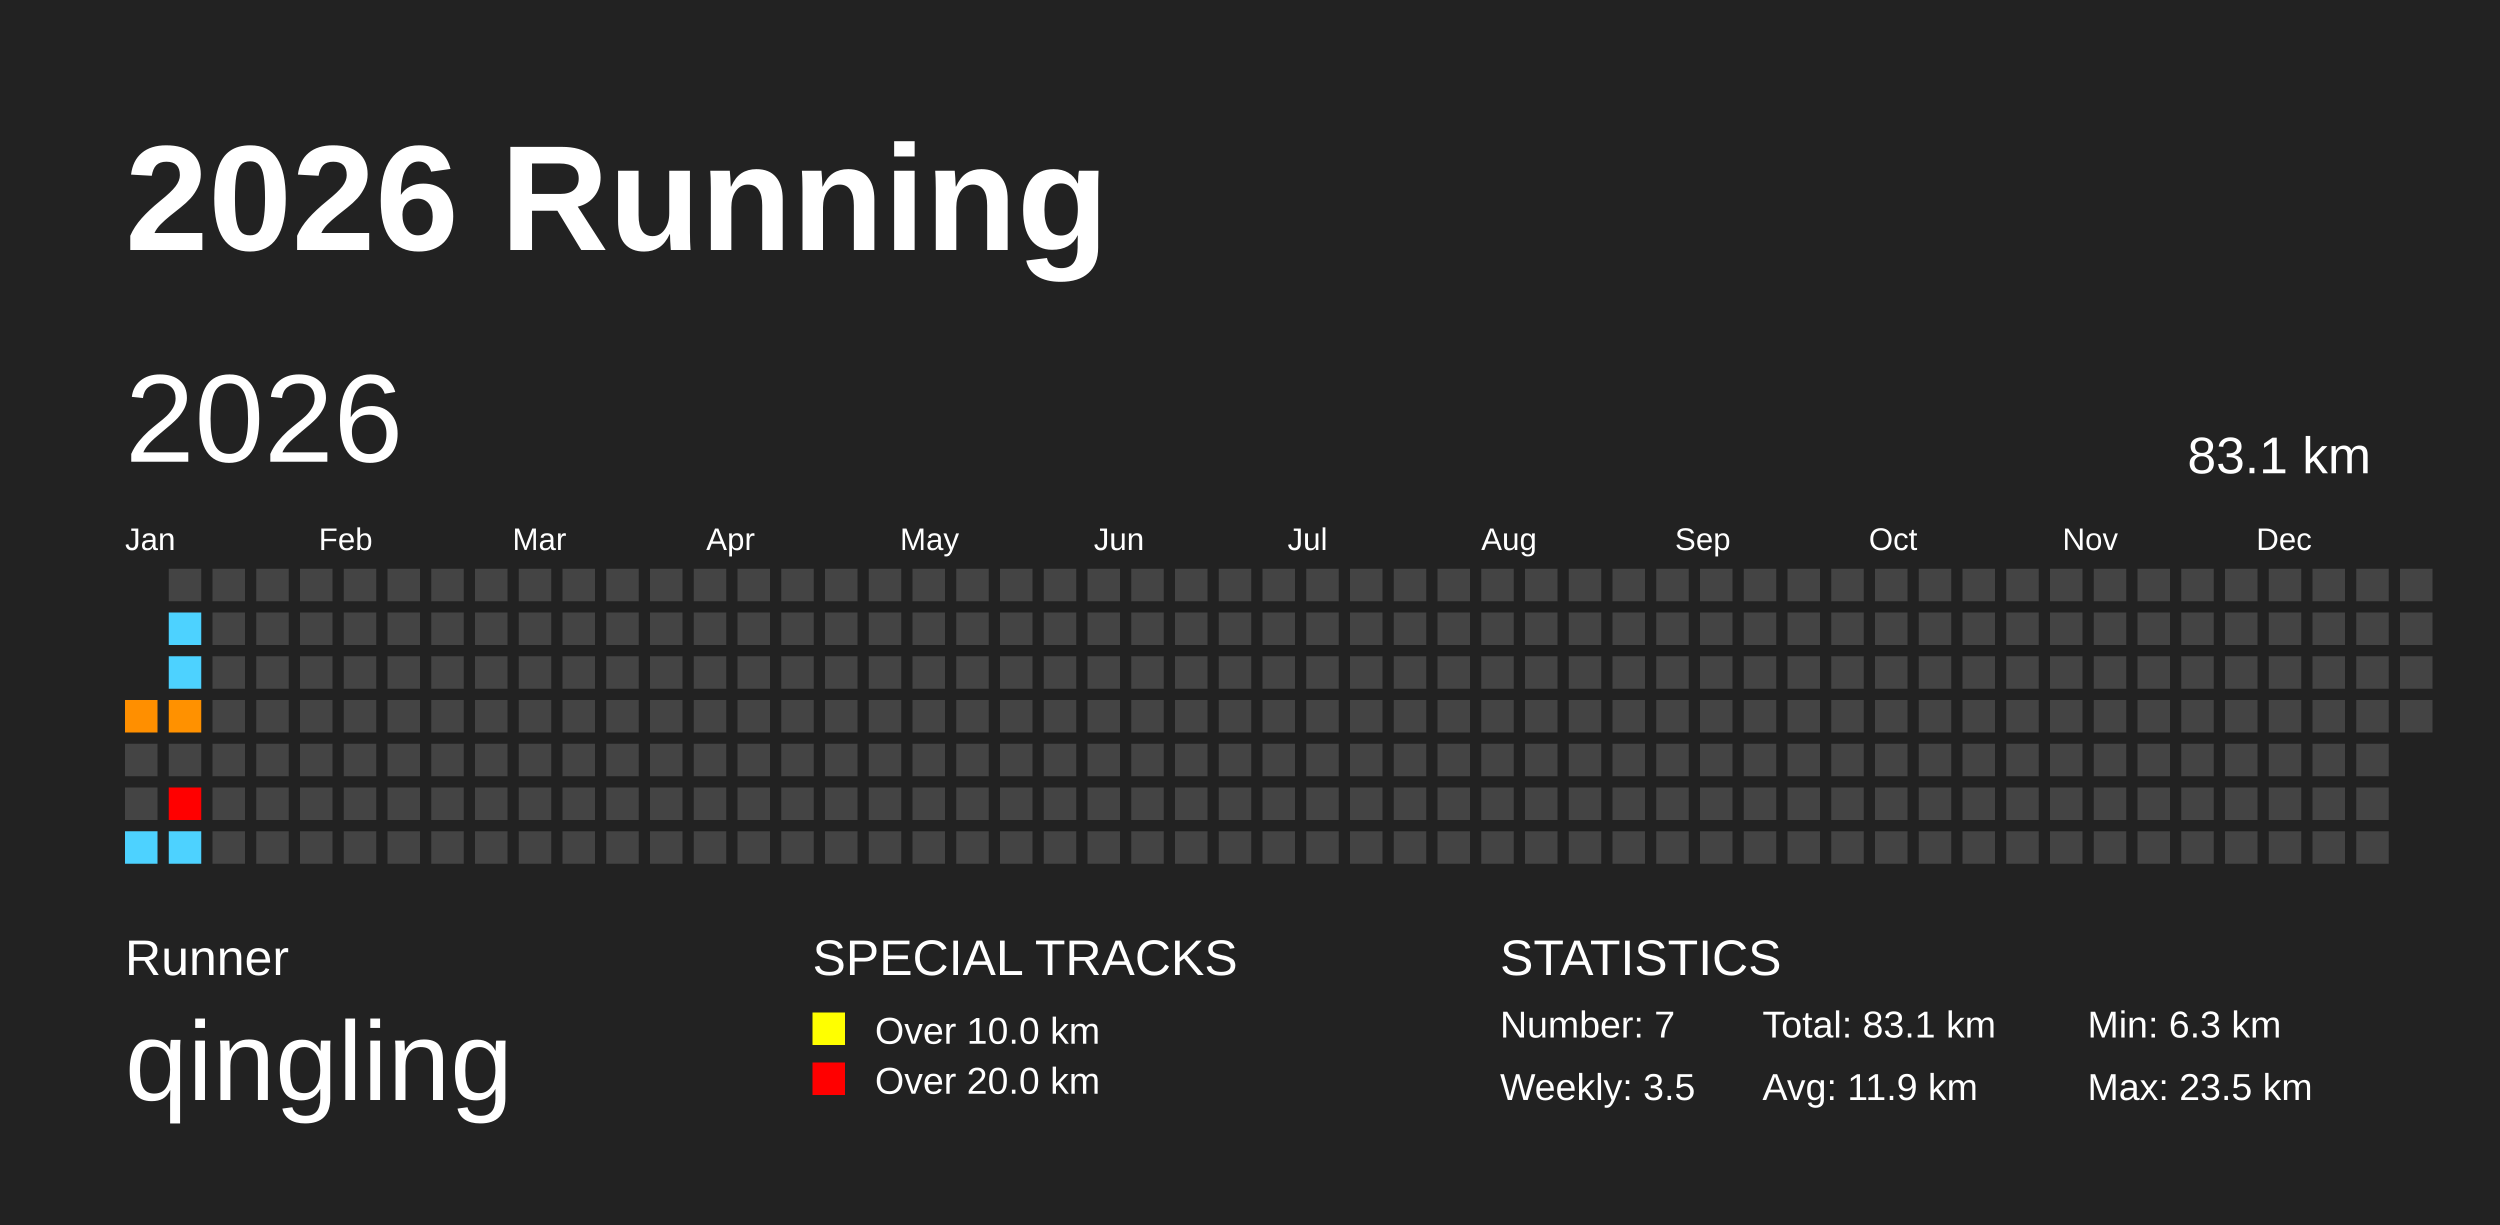
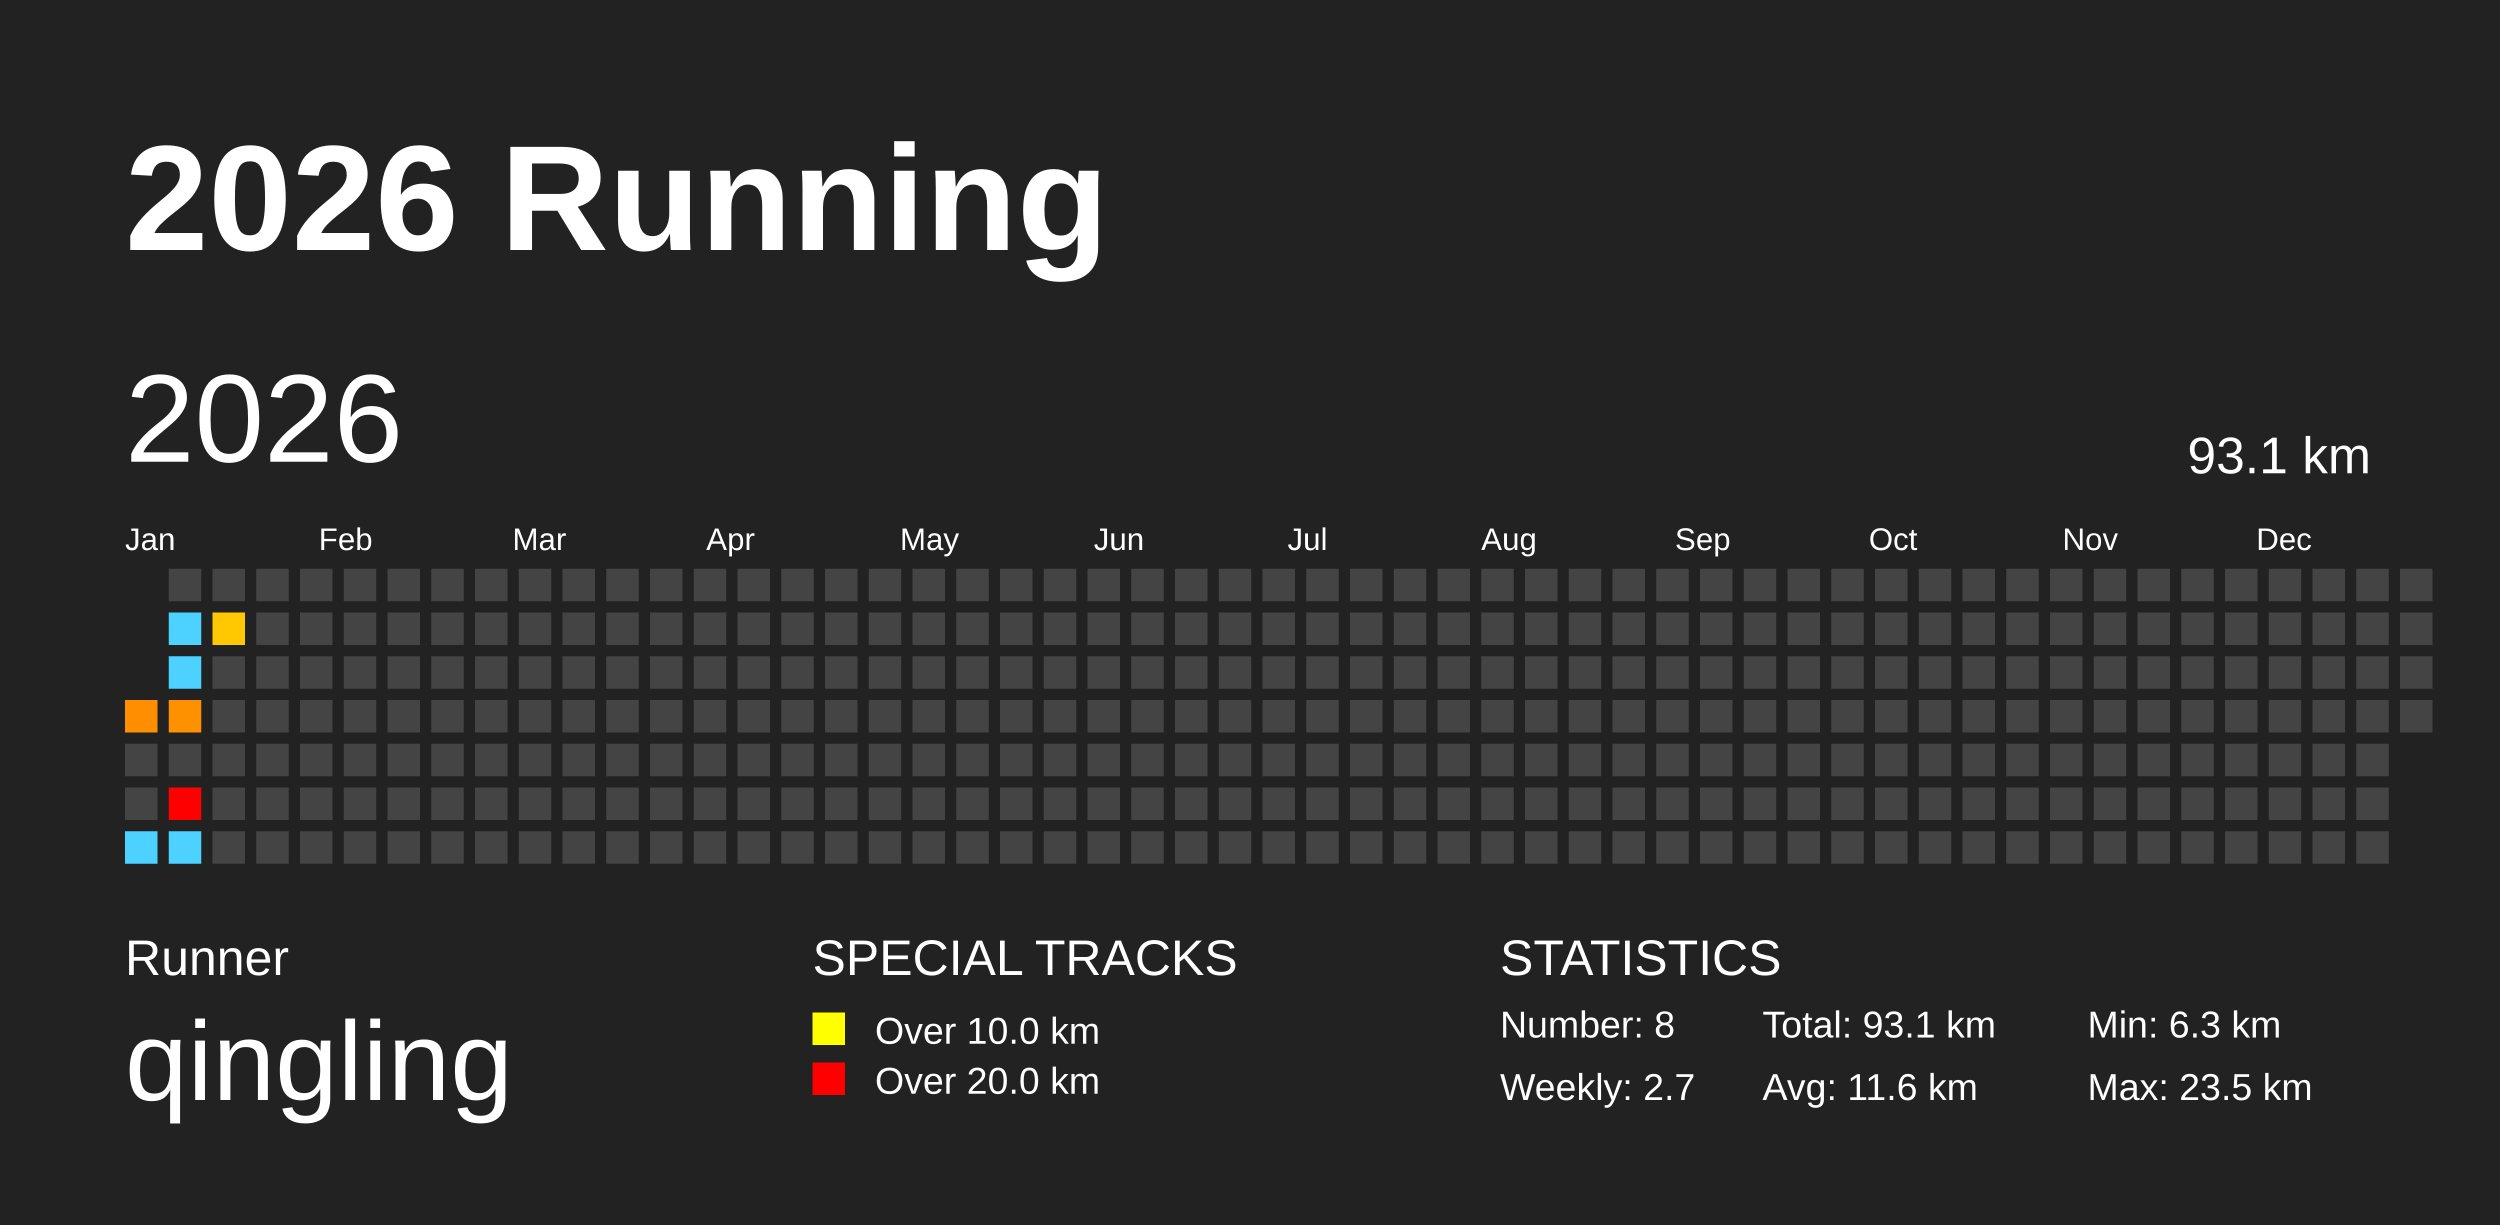
<svg xmlns="http://www.w3.org/2000/svg" baseProfile="full" height="98mm" version="1.1" viewBox="0,0,200,98" width="200mm">
  <defs />
  <rect fill="#222222" height="98" width="200" x="0" y="0" />
  <text fill="#FFFFFF" style="font-size:12px; font-family:Arial; font-weight:bold;" x="10" y="20">2026 Running</text>
  <text fill="#FFFFFF" style="font-size:4px; font-family:Arial" x="10" y="78">Runner</text>
  <text fill="#FFFFFF" style="font-size:9px; font-family:Arial" x="10" y="88">qingling</text>
  <text fill="#FFFFFF" style="font-size:4px; font-family:Arial" x="65" y="78">SPECIAL TRACKS</text>
  <rect fill="yellow" height="2.6" width="2.6" x="65" y="81" />
  <text fill="#FFFFFF" style="font-size:3px; font-family:Arial" x="70" y="83.5">Over 10.0 km</text>
  <rect fill="red" height="2.6" width="2.6" x="65" y="85" />
  <text fill="#FFFFFF" style="font-size:3px; font-family:Arial" x="70" y="87.5">Over 20.0 km</text>
  <text fill="#FFFFFF" style="font-size:4px; font-family:Arial" x="120" y="78">STATISTICS</text>
-   <text fill="#FFFFFF" style="font-size:3px; font-family:Arial" x="120" y="83">Number: 7</text>
-   <text fill="#FFFFFF" style="font-size:3px; font-family:Arial" x="120" y="88">Weekly: 3.5</text>
-   <text fill="#FFFFFF" style="font-size:3px; font-family:Arial" x="141" y="83">Total: 83.1 km</text>
-   <text fill="#FFFFFF" style="font-size:3px; font-family:Arial" x="141" y="88">Avg: 11.9 km</text>
+   <text fill="#FFFFFF" style="font-size:3px; font-family:Arial" x="120" y="83">Number: 8</text>
+   <text fill="#FFFFFF" style="font-size:3px; font-family:Arial" x="120" y="88">Weekly: 2.7</text>
+   <text fill="#FFFFFF" style="font-size:3px; font-family:Arial" x="141" y="83">Total: 93.1 km</text>
+   <text fill="#FFFFFF" style="font-size:3px; font-family:Arial" x="141" y="88">Avg: 11.6 km</text>
  <text fill="#FFFFFF" style="font-size:3px; font-family:Arial" x="167" y="83">Min: 6.3 km</text>
  <text fill="#FFFFFF" style="font-size:3px; font-family:Arial" x="167" y="88">Max: 23.5 km</text>
  <text dominant-baseline="hanging" fill="#FFFFFF" style="font-size:10.0px; font-family:Arial;" x="10" y="30">2026</text>
-   <text dominant-baseline="hanging" fill="#FFFFFF" style="font-size:4.125px; font-family:Arial;" x="175" y="35">83.1 km</text>
+   <text dominant-baseline="hanging" fill="#FFFFFF" style="font-size:4.125px; font-family:Arial;" x="175" y="35">93.1 km</text>
  <text fill="#FFFFFF" style="font-size:2.5px; font-family:Arial" x="10.0" y="44">Jan</text>
  <text fill="#FFFFFF" style="font-size:2.5px; font-family:Arial" x="25.5" y="44">Feb</text>
  <text fill="#FFFFFF" style="font-size:2.5px; font-family:Arial" x="41.0" y="44">Mar</text>
  <text fill="#FFFFFF" style="font-size:2.5px; font-family:Arial" x="56.5" y="44">Apr</text>
  <text fill="#FFFFFF" style="font-size:2.5px; font-family:Arial" x="72.0" y="44">May</text>
  <text fill="#FFFFFF" style="font-size:2.5px; font-family:Arial" x="87.5" y="44">Jun</text>
  <text fill="#FFFFFF" style="font-size:2.5px; font-family:Arial" x="103.0" y="44">Jul</text>
  <text fill="#FFFFFF" style="font-size:2.5px; font-family:Arial" x="118.5" y="44">Aug</text>
  <text fill="#FFFFFF" style="font-size:2.5px; font-family:Arial" x="134.0" y="44">Sep</text>
  <text fill="#FFFFFF" style="font-size:2.5px; font-family:Arial" x="149.5" y="44">Oct</text>
  <text fill="#FFFFFF" style="font-size:2.5px; font-family:Arial" x="165.0" y="44">Nov</text>
  <text fill="#FFFFFF" style="font-size:2.5px; font-family:Arial" x="180.5" y="44">Dec</text>
  <rect fill="#ff8f00" height="2.6" width="2.6" x="10.0" y="56.0" />
  <rect fill="#444444" height="2.6" width="2.6" x="10.0" y="59.5" />
  <rect fill="#444444" height="2.6" width="2.6" x="10.0" y="63.0" />
  <rect fill="#4dd2ff" height="2.6" width="2.6" x="10.0" y="66.5" />
  <rect fill="#444444" height="2.6" width="2.6" x="13.5" y="45.5" />
  <rect fill="#4dd2ff" height="2.6" width="2.6" x="13.5" y="49.0" />
  <rect fill="#4dd2ff" height="2.6" width="2.6" x="13.5" y="52.5" />
  <rect fill="#ff9100" height="2.6" width="2.6" x="13.5" y="56.0" />
  <rect fill="#444444" height="2.6" width="2.6" x="13.5" y="59.5" />
  <rect fill="red" height="2.6" width="2.6" x="13.5" y="63.0" />
  <rect fill="#4dd2ff" height="2.6" width="2.6" x="13.5" y="66.5" />
  <rect fill="#444444" height="2.6" width="2.6" x="17.0" y="45.5" />
-   <rect fill="#444444" height="2.6" width="2.6" x="17.0" y="49.0" />
+   <rect fill="#ffc800" height="2.6" width="2.6" x="17.0" y="49.0" />
  <rect fill="#444444" height="2.6" width="2.6" x="17.0" y="52.5" />
  <rect fill="#444444" height="2.6" width="2.6" x="17.0" y="56.0" />
  <rect fill="#444444" height="2.6" width="2.6" x="17.0" y="59.5" />
  <rect fill="#444444" height="2.6" width="2.6" x="17.0" y="63.0" />
  <rect fill="#444444" height="2.6" width="2.6" x="17.0" y="66.5" />
  <rect fill="#444444" height="2.6" width="2.6" x="20.5" y="45.5" />
  <rect fill="#444444" height="2.6" width="2.6" x="20.5" y="49.0" />
  <rect fill="#444444" height="2.6" width="2.6" x="20.5" y="52.5" />
  <rect fill="#444444" height="2.6" width="2.6" x="20.5" y="56.0" />
  <rect fill="#444444" height="2.6" width="2.6" x="20.5" y="59.5" />
  <rect fill="#444444" height="2.6" width="2.6" x="20.5" y="63.0" />
  <rect fill="#444444" height="2.6" width="2.6" x="20.5" y="66.5" />
  <rect fill="#444444" height="2.6" width="2.6" x="24.0" y="45.5" />
  <rect fill="#444444" height="2.6" width="2.6" x="24.0" y="49.0" />
  <rect fill="#444444" height="2.6" width="2.6" x="24.0" y="52.5" />
  <rect fill="#444444" height="2.6" width="2.6" x="24.0" y="56.0" />
  <rect fill="#444444" height="2.6" width="2.6" x="24.0" y="59.5" />
  <rect fill="#444444" height="2.6" width="2.6" x="24.0" y="63.0" />
  <rect fill="#444444" height="2.6" width="2.6" x="24.0" y="66.5" />
  <rect fill="#444444" height="2.6" width="2.6" x="27.5" y="45.5" />
  <rect fill="#444444" height="2.6" width="2.6" x="27.5" y="49.0" />
  <rect fill="#444444" height="2.6" width="2.6" x="27.5" y="52.5" />
  <rect fill="#444444" height="2.6" width="2.6" x="27.5" y="56.0" />
  <rect fill="#444444" height="2.6" width="2.6" x="27.5" y="59.5" />
  <rect fill="#444444" height="2.6" width="2.6" x="27.5" y="63.0" />
  <rect fill="#444444" height="2.6" width="2.6" x="27.5" y="66.5" />
  <rect fill="#444444" height="2.6" width="2.6" x="31.0" y="45.5" />
  <rect fill="#444444" height="2.6" width="2.6" x="31.0" y="49.0" />
  <rect fill="#444444" height="2.6" width="2.6" x="31.0" y="52.5" />
  <rect fill="#444444" height="2.6" width="2.6" x="31.0" y="56.0" />
  <rect fill="#444444" height="2.6" width="2.6" x="31.0" y="59.5" />
  <rect fill="#444444" height="2.6" width="2.6" x="31.0" y="63.0" />
  <rect fill="#444444" height="2.6" width="2.6" x="31.0" y="66.5" />
  <rect fill="#444444" height="2.6" width="2.6" x="34.5" y="45.5" />
  <rect fill="#444444" height="2.6" width="2.6" x="34.5" y="49.0" />
  <rect fill="#444444" height="2.6" width="2.6" x="34.5" y="52.5" />
  <rect fill="#444444" height="2.6" width="2.6" x="34.5" y="56.0" />
  <rect fill="#444444" height="2.6" width="2.6" x="34.5" y="59.5" />
  <rect fill="#444444" height="2.6" width="2.6" x="34.5" y="63.0" />
  <rect fill="#444444" height="2.6" width="2.6" x="34.5" y="66.5" />
  <rect fill="#444444" height="2.6" width="2.6" x="38.0" y="45.5" />
  <rect fill="#444444" height="2.6" width="2.6" x="38.0" y="49.0" />
  <rect fill="#444444" height="2.6" width="2.6" x="38.0" y="52.5" />
  <rect fill="#444444" height="2.6" width="2.6" x="38.0" y="56.0" />
  <rect fill="#444444" height="2.6" width="2.6" x="38.0" y="59.5" />
  <rect fill="#444444" height="2.6" width="2.6" x="38.0" y="63.0" />
  <rect fill="#444444" height="2.6" width="2.6" x="38.0" y="66.5" />
  <rect fill="#444444" height="2.6" width="2.6" x="41.5" y="45.5" />
  <rect fill="#444444" height="2.6" width="2.6" x="41.5" y="49.0" />
  <rect fill="#444444" height="2.6" width="2.6" x="41.5" y="52.5" />
  <rect fill="#444444" height="2.6" width="2.6" x="41.5" y="56.0" />
  <rect fill="#444444" height="2.6" width="2.6" x="41.5" y="59.5" />
  <rect fill="#444444" height="2.6" width="2.6" x="41.5" y="63.0" />
  <rect fill="#444444" height="2.6" width="2.6" x="41.5" y="66.5" />
  <rect fill="#444444" height="2.6" width="2.6" x="45.0" y="45.5" />
  <rect fill="#444444" height="2.6" width="2.6" x="45.0" y="49.0" />
  <rect fill="#444444" height="2.6" width="2.6" x="45.0" y="52.5" />
  <rect fill="#444444" height="2.6" width="2.6" x="45.0" y="56.0" />
  <rect fill="#444444" height="2.6" width="2.6" x="45.0" y="59.5" />
  <rect fill="#444444" height="2.6" width="2.6" x="45.0" y="63.0" />
  <rect fill="#444444" height="2.6" width="2.6" x="45.0" y="66.5" />
  <rect fill="#444444" height="2.6" width="2.6" x="48.5" y="45.5" />
  <rect fill="#444444" height="2.6" width="2.6" x="48.5" y="49.0" />
  <rect fill="#444444" height="2.6" width="2.6" x="48.5" y="52.5" />
  <rect fill="#444444" height="2.6" width="2.6" x="48.5" y="56.0" />
  <rect fill="#444444" height="2.6" width="2.6" x="48.5" y="59.5" />
  <rect fill="#444444" height="2.6" width="2.6" x="48.5" y="63.0" />
  <rect fill="#444444" height="2.6" width="2.6" x="48.5" y="66.5" />
  <rect fill="#444444" height="2.6" width="2.6" x="52.0" y="45.5" />
  <rect fill="#444444" height="2.6" width="2.6" x="52.0" y="49.0" />
  <rect fill="#444444" height="2.6" width="2.6" x="52.0" y="52.5" />
  <rect fill="#444444" height="2.6" width="2.6" x="52.0" y="56.0" />
  <rect fill="#444444" height="2.6" width="2.6" x="52.0" y="59.5" />
  <rect fill="#444444" height="2.6" width="2.6" x="52.0" y="63.0" />
  <rect fill="#444444" height="2.6" width="2.6" x="52.0" y="66.5" />
  <rect fill="#444444" height="2.6" width="2.6" x="55.5" y="45.5" />
  <rect fill="#444444" height="2.6" width="2.6" x="55.5" y="49.0" />
  <rect fill="#444444" height="2.6" width="2.6" x="55.5" y="52.5" />
  <rect fill="#444444" height="2.6" width="2.6" x="55.5" y="56.0" />
  <rect fill="#444444" height="2.6" width="2.6" x="55.5" y="59.5" />
  <rect fill="#444444" height="2.6" width="2.6" x="55.5" y="63.0" />
  <rect fill="#444444" height="2.6" width="2.6" x="55.5" y="66.5" />
  <rect fill="#444444" height="2.6" width="2.6" x="59.0" y="45.5" />
  <rect fill="#444444" height="2.6" width="2.6" x="59.0" y="49.0" />
  <rect fill="#444444" height="2.6" width="2.6" x="59.0" y="52.5" />
  <rect fill="#444444" height="2.6" width="2.6" x="59.0" y="56.0" />
  <rect fill="#444444" height="2.6" width="2.6" x="59.0" y="59.5" />
  <rect fill="#444444" height="2.6" width="2.6" x="59.0" y="63.0" />
  <rect fill="#444444" height="2.6" width="2.6" x="59.0" y="66.5" />
  <rect fill="#444444" height="2.6" width="2.6" x="62.5" y="45.5" />
  <rect fill="#444444" height="2.6" width="2.6" x="62.5" y="49.0" />
  <rect fill="#444444" height="2.6" width="2.6" x="62.5" y="52.5" />
  <rect fill="#444444" height="2.6" width="2.6" x="62.5" y="56.0" />
  <rect fill="#444444" height="2.6" width="2.6" x="62.5" y="59.5" />
  <rect fill="#444444" height="2.6" width="2.6" x="62.5" y="63.0" />
  <rect fill="#444444" height="2.6" width="2.6" x="62.5" y="66.5" />
  <rect fill="#444444" height="2.6" width="2.6" x="66.0" y="45.5" />
  <rect fill="#444444" height="2.6" width="2.6" x="66.0" y="49.0" />
  <rect fill="#444444" height="2.6" width="2.6" x="66.0" y="52.5" />
  <rect fill="#444444" height="2.6" width="2.6" x="66.0" y="56.0" />
  <rect fill="#444444" height="2.6" width="2.6" x="66.0" y="59.5" />
  <rect fill="#444444" height="2.6" width="2.6" x="66.0" y="63.0" />
  <rect fill="#444444" height="2.6" width="2.6" x="66.0" y="66.5" />
  <rect fill="#444444" height="2.6" width="2.6" x="69.5" y="45.5" />
  <rect fill="#444444" height="2.6" width="2.6" x="69.5" y="49.0" />
  <rect fill="#444444" height="2.6" width="2.6" x="69.5" y="52.5" />
  <rect fill="#444444" height="2.6" width="2.6" x="69.5" y="56.0" />
  <rect fill="#444444" height="2.6" width="2.6" x="69.5" y="59.5" />
  <rect fill="#444444" height="2.6" width="2.6" x="69.5" y="63.0" />
  <rect fill="#444444" height="2.6" width="2.6" x="69.5" y="66.5" />
  <rect fill="#444444" height="2.6" width="2.6" x="73.0" y="45.5" />
  <rect fill="#444444" height="2.6" width="2.6" x="73.0" y="49.0" />
  <rect fill="#444444" height="2.6" width="2.6" x="73.0" y="52.5" />
  <rect fill="#444444" height="2.6" width="2.6" x="73.0" y="56.0" />
  <rect fill="#444444" height="2.6" width="2.6" x="73.0" y="59.5" />
  <rect fill="#444444" height="2.6" width="2.6" x="73.0" y="63.0" />
  <rect fill="#444444" height="2.6" width="2.6" x="73.0" y="66.5" />
  <rect fill="#444444" height="2.6" width="2.6" x="76.5" y="45.5" />
  <rect fill="#444444" height="2.6" width="2.6" x="76.5" y="49.0" />
  <rect fill="#444444" height="2.6" width="2.6" x="76.5" y="52.5" />
  <rect fill="#444444" height="2.6" width="2.6" x="76.5" y="56.0" />
  <rect fill="#444444" height="2.6" width="2.6" x="76.5" y="59.5" />
  <rect fill="#444444" height="2.6" width="2.6" x="76.5" y="63.0" />
  <rect fill="#444444" height="2.6" width="2.6" x="76.5" y="66.5" />
  <rect fill="#444444" height="2.6" width="2.6" x="80.0" y="45.5" />
  <rect fill="#444444" height="2.6" width="2.6" x="80.0" y="49.0" />
  <rect fill="#444444" height="2.6" width="2.6" x="80.0" y="52.5" />
  <rect fill="#444444" height="2.6" width="2.6" x="80.0" y="56.0" />
  <rect fill="#444444" height="2.6" width="2.6" x="80.0" y="59.5" />
  <rect fill="#444444" height="2.6" width="2.6" x="80.0" y="63.0" />
  <rect fill="#444444" height="2.6" width="2.6" x="80.0" y="66.5" />
  <rect fill="#444444" height="2.6" width="2.6" x="83.5" y="45.5" />
  <rect fill="#444444" height="2.6" width="2.6" x="83.5" y="49.0" />
  <rect fill="#444444" height="2.6" width="2.6" x="83.5" y="52.5" />
  <rect fill="#444444" height="2.6" width="2.6" x="83.5" y="56.0" />
  <rect fill="#444444" height="2.6" width="2.6" x="83.5" y="59.5" />
  <rect fill="#444444" height="2.6" width="2.6" x="83.5" y="63.0" />
  <rect fill="#444444" height="2.6" width="2.6" x="83.5" y="66.5" />
  <rect fill="#444444" height="2.6" width="2.6" x="87.0" y="45.5" />
  <rect fill="#444444" height="2.6" width="2.6" x="87.0" y="49.0" />
  <rect fill="#444444" height="2.6" width="2.6" x="87.0" y="52.5" />
  <rect fill="#444444" height="2.6" width="2.6" x="87.0" y="56.0" />
  <rect fill="#444444" height="2.6" width="2.6" x="87.0" y="59.5" />
  <rect fill="#444444" height="2.6" width="2.6" x="87.0" y="63.0" />
  <rect fill="#444444" height="2.6" width="2.6" x="87.0" y="66.5" />
  <rect fill="#444444" height="2.6" width="2.6" x="90.5" y="45.5" />
  <rect fill="#444444" height="2.6" width="2.6" x="90.5" y="49.0" />
  <rect fill="#444444" height="2.6" width="2.6" x="90.5" y="52.5" />
  <rect fill="#444444" height="2.6" width="2.6" x="90.5" y="56.0" />
  <rect fill="#444444" height="2.6" width="2.6" x="90.5" y="59.5" />
  <rect fill="#444444" height="2.6" width="2.6" x="90.5" y="63.0" />
  <rect fill="#444444" height="2.6" width="2.6" x="90.5" y="66.5" />
  <rect fill="#444444" height="2.6" width="2.6" x="94.0" y="45.5" />
  <rect fill="#444444" height="2.6" width="2.6" x="94.0" y="49.0" />
  <rect fill="#444444" height="2.6" width="2.6" x="94.0" y="52.5" />
  <rect fill="#444444" height="2.6" width="2.6" x="94.0" y="56.0" />
  <rect fill="#444444" height="2.6" width="2.6" x="94.0" y="59.5" />
  <rect fill="#444444" height="2.6" width="2.6" x="94.0" y="63.0" />
  <rect fill="#444444" height="2.6" width="2.6" x="94.0" y="66.5" />
  <rect fill="#444444" height="2.6" width="2.6" x="97.5" y="45.5" />
  <rect fill="#444444" height="2.6" width="2.6" x="97.5" y="49.0" />
  <rect fill="#444444" height="2.6" width="2.6" x="97.5" y="52.5" />
  <rect fill="#444444" height="2.6" width="2.6" x="97.5" y="56.0" />
  <rect fill="#444444" height="2.6" width="2.6" x="97.5" y="59.5" />
  <rect fill="#444444" height="2.6" width="2.6" x="97.5" y="63.0" />
  <rect fill="#444444" height="2.6" width="2.6" x="97.5" y="66.5" />
  <rect fill="#444444" height="2.6" width="2.6" x="101.0" y="45.5" />
  <rect fill="#444444" height="2.6" width="2.6" x="101.0" y="49.0" />
  <rect fill="#444444" height="2.6" width="2.6" x="101.0" y="52.5" />
  <rect fill="#444444" height="2.6" width="2.6" x="101.0" y="56.0" />
  <rect fill="#444444" height="2.6" width="2.6" x="101.0" y="59.5" />
  <rect fill="#444444" height="2.6" width="2.6" x="101.0" y="63.0" />
  <rect fill="#444444" height="2.6" width="2.6" x="101.0" y="66.5" />
  <rect fill="#444444" height="2.6" width="2.6" x="104.5" y="45.5" />
  <rect fill="#444444" height="2.6" width="2.6" x="104.5" y="49.0" />
  <rect fill="#444444" height="2.6" width="2.6" x="104.5" y="52.5" />
  <rect fill="#444444" height="2.6" width="2.6" x="104.5" y="56.0" />
  <rect fill="#444444" height="2.6" width="2.6" x="104.5" y="59.5" />
  <rect fill="#444444" height="2.6" width="2.6" x="104.5" y="63.0" />
  <rect fill="#444444" height="2.6" width="2.6" x="104.5" y="66.5" />
  <rect fill="#444444" height="2.6" width="2.6" x="108.0" y="45.5" />
  <rect fill="#444444" height="2.6" width="2.6" x="108.0" y="49.0" />
  <rect fill="#444444" height="2.6" width="2.6" x="108.0" y="52.5" />
  <rect fill="#444444" height="2.6" width="2.6" x="108.0" y="56.0" />
  <rect fill="#444444" height="2.6" width="2.6" x="108.0" y="59.5" />
  <rect fill="#444444" height="2.6" width="2.6" x="108.0" y="63.0" />
  <rect fill="#444444" height="2.6" width="2.6" x="108.0" y="66.5" />
  <rect fill="#444444" height="2.6" width="2.6" x="111.5" y="45.5" />
  <rect fill="#444444" height="2.6" width="2.6" x="111.5" y="49.0" />
  <rect fill="#444444" height="2.6" width="2.6" x="111.5" y="52.5" />
  <rect fill="#444444" height="2.6" width="2.6" x="111.5" y="56.0" />
  <rect fill="#444444" height="2.6" width="2.6" x="111.5" y="59.5" />
  <rect fill="#444444" height="2.6" width="2.6" x="111.5" y="63.0" />
  <rect fill="#444444" height="2.6" width="2.6" x="111.5" y="66.5" />
  <rect fill="#444444" height="2.6" width="2.6" x="115.0" y="45.5" />
  <rect fill="#444444" height="2.6" width="2.6" x="115.0" y="49.0" />
  <rect fill="#444444" height="2.6" width="2.6" x="115.0" y="52.5" />
  <rect fill="#444444" height="2.6" width="2.6" x="115.0" y="56.0" />
  <rect fill="#444444" height="2.6" width="2.6" x="115.0" y="59.5" />
  <rect fill="#444444" height="2.6" width="2.6" x="115.0" y="63.0" />
  <rect fill="#444444" height="2.6" width="2.6" x="115.0" y="66.5" />
  <rect fill="#444444" height="2.6" width="2.6" x="118.5" y="45.5" />
  <rect fill="#444444" height="2.6" width="2.6" x="118.5" y="49.0" />
  <rect fill="#444444" height="2.6" width="2.6" x="118.5" y="52.5" />
  <rect fill="#444444" height="2.6" width="2.6" x="118.5" y="56.0" />
  <rect fill="#444444" height="2.6" width="2.6" x="118.5" y="59.5" />
  <rect fill="#444444" height="2.6" width="2.6" x="118.5" y="63.0" />
  <rect fill="#444444" height="2.6" width="2.6" x="118.5" y="66.5" />
  <rect fill="#444444" height="2.6" width="2.6" x="122.0" y="45.5" />
  <rect fill="#444444" height="2.6" width="2.6" x="122.0" y="49.0" />
  <rect fill="#444444" height="2.6" width="2.6" x="122.0" y="52.5" />
  <rect fill="#444444" height="2.6" width="2.6" x="122.0" y="56.0" />
  <rect fill="#444444" height="2.6" width="2.6" x="122.0" y="59.5" />
  <rect fill="#444444" height="2.6" width="2.6" x="122.0" y="63.0" />
  <rect fill="#444444" height="2.6" width="2.6" x="122.0" y="66.5" />
  <rect fill="#444444" height="2.6" width="2.6" x="125.5" y="45.5" />
  <rect fill="#444444" height="2.6" width="2.6" x="125.5" y="49.0" />
  <rect fill="#444444" height="2.6" width="2.6" x="125.5" y="52.5" />
  <rect fill="#444444" height="2.6" width="2.6" x="125.5" y="56.0" />
  <rect fill="#444444" height="2.6" width="2.6" x="125.5" y="59.5" />
  <rect fill="#444444" height="2.6" width="2.6" x="125.5" y="63.0" />
  <rect fill="#444444" height="2.6" width="2.6" x="125.5" y="66.5" />
  <rect fill="#444444" height="2.6" width="2.6" x="129.0" y="45.5" />
  <rect fill="#444444" height="2.6" width="2.6" x="129.0" y="49.0" />
  <rect fill="#444444" height="2.6" width="2.6" x="129.0" y="52.5" />
  <rect fill="#444444" height="2.6" width="2.6" x="129.0" y="56.0" />
  <rect fill="#444444" height="2.6" width="2.6" x="129.0" y="59.5" />
  <rect fill="#444444" height="2.6" width="2.6" x="129.0" y="63.0" />
  <rect fill="#444444" height="2.6" width="2.6" x="129.0" y="66.5" />
  <rect fill="#444444" height="2.6" width="2.6" x="132.5" y="45.5" />
  <rect fill="#444444" height="2.6" width="2.6" x="132.5" y="49.0" />
  <rect fill="#444444" height="2.6" width="2.6" x="132.5" y="52.5" />
  <rect fill="#444444" height="2.6" width="2.6" x="132.5" y="56.0" />
  <rect fill="#444444" height="2.6" width="2.6" x="132.5" y="59.5" />
  <rect fill="#444444" height="2.6" width="2.6" x="132.5" y="63.0" />
  <rect fill="#444444" height="2.6" width="2.6" x="132.5" y="66.5" />
  <rect fill="#444444" height="2.6" width="2.6" x="136.0" y="45.5" />
  <rect fill="#444444" height="2.6" width="2.6" x="136.0" y="49.0" />
  <rect fill="#444444" height="2.6" width="2.6" x="136.0" y="52.5" />
  <rect fill="#444444" height="2.6" width="2.6" x="136.0" y="56.0" />
  <rect fill="#444444" height="2.6" width="2.6" x="136.0" y="59.5" />
  <rect fill="#444444" height="2.6" width="2.6" x="136.0" y="63.0" />
  <rect fill="#444444" height="2.6" width="2.6" x="136.0" y="66.5" />
  <rect fill="#444444" height="2.6" width="2.6" x="139.5" y="45.5" />
  <rect fill="#444444" height="2.6" width="2.6" x="139.5" y="49.0" />
  <rect fill="#444444" height="2.6" width="2.6" x="139.5" y="52.5" />
  <rect fill="#444444" height="2.6" width="2.6" x="139.5" y="56.0" />
  <rect fill="#444444" height="2.6" width="2.6" x="139.5" y="59.5" />
  <rect fill="#444444" height="2.6" width="2.6" x="139.5" y="63.0" />
  <rect fill="#444444" height="2.6" width="2.6" x="139.5" y="66.5" />
  <rect fill="#444444" height="2.6" width="2.6" x="143.0" y="45.5" />
  <rect fill="#444444" height="2.6" width="2.6" x="143.0" y="49.0" />
  <rect fill="#444444" height="2.6" width="2.6" x="143.0" y="52.5" />
  <rect fill="#444444" height="2.6" width="2.6" x="143.0" y="56.0" />
  <rect fill="#444444" height="2.6" width="2.6" x="143.0" y="59.5" />
  <rect fill="#444444" height="2.6" width="2.6" x="143.0" y="63.0" />
  <rect fill="#444444" height="2.6" width="2.6" x="143.0" y="66.5" />
  <rect fill="#444444" height="2.6" width="2.6" x="146.5" y="45.5" />
  <rect fill="#444444" height="2.6" width="2.6" x="146.5" y="49.0" />
  <rect fill="#444444" height="2.6" width="2.6" x="146.5" y="52.5" />
  <rect fill="#444444" height="2.6" width="2.6" x="146.5" y="56.0" />
  <rect fill="#444444" height="2.6" width="2.6" x="146.5" y="59.5" />
  <rect fill="#444444" height="2.6" width="2.6" x="146.5" y="63.0" />
  <rect fill="#444444" height="2.6" width="2.6" x="146.5" y="66.5" />
  <rect fill="#444444" height="2.6" width="2.6" x="150.0" y="45.5" />
  <rect fill="#444444" height="2.6" width="2.6" x="150.0" y="49.0" />
  <rect fill="#444444" height="2.6" width="2.6" x="150.0" y="52.5" />
  <rect fill="#444444" height="2.6" width="2.6" x="150.0" y="56.0" />
  <rect fill="#444444" height="2.6" width="2.6" x="150.0" y="59.5" />
  <rect fill="#444444" height="2.6" width="2.6" x="150.0" y="63.0" />
  <rect fill="#444444" height="2.6" width="2.6" x="150.0" y="66.5" />
  <rect fill="#444444" height="2.6" width="2.6" x="153.5" y="45.5" />
  <rect fill="#444444" height="2.6" width="2.6" x="153.5" y="49.0" />
  <rect fill="#444444" height="2.6" width="2.6" x="153.5" y="52.5" />
  <rect fill="#444444" height="2.6" width="2.6" x="153.5" y="56.0" />
  <rect fill="#444444" height="2.6" width="2.6" x="153.5" y="59.5" />
  <rect fill="#444444" height="2.6" width="2.6" x="153.5" y="63.0" />
  <rect fill="#444444" height="2.6" width="2.6" x="153.5" y="66.5" />
  <rect fill="#444444" height="2.6" width="2.6" x="157.0" y="45.5" />
  <rect fill="#444444" height="2.6" width="2.6" x="157.0" y="49.0" />
  <rect fill="#444444" height="2.6" width="2.6" x="157.0" y="52.5" />
  <rect fill="#444444" height="2.6" width="2.6" x="157.0" y="56.0" />
  <rect fill="#444444" height="2.6" width="2.6" x="157.0" y="59.5" />
  <rect fill="#444444" height="2.6" width="2.6" x="157.0" y="63.0" />
  <rect fill="#444444" height="2.6" width="2.6" x="157.0" y="66.5" />
  <rect fill="#444444" height="2.6" width="2.6" x="160.5" y="45.5" />
  <rect fill="#444444" height="2.6" width="2.6" x="160.5" y="49.0" />
  <rect fill="#444444" height="2.6" width="2.6" x="160.5" y="52.5" />
  <rect fill="#444444" height="2.6" width="2.6" x="160.5" y="56.0" />
  <rect fill="#444444" height="2.6" width="2.6" x="160.5" y="59.5" />
  <rect fill="#444444" height="2.6" width="2.6" x="160.5" y="63.0" />
  <rect fill="#444444" height="2.6" width="2.6" x="160.5" y="66.5" />
  <rect fill="#444444" height="2.6" width="2.6" x="164.0" y="45.5" />
  <rect fill="#444444" height="2.6" width="2.6" x="164.0" y="49.0" />
  <rect fill="#444444" height="2.6" width="2.6" x="164.0" y="52.5" />
  <rect fill="#444444" height="2.6" width="2.6" x="164.0" y="56.0" />
  <rect fill="#444444" height="2.6" width="2.6" x="164.0" y="59.5" />
  <rect fill="#444444" height="2.6" width="2.6" x="164.0" y="63.0" />
  <rect fill="#444444" height="2.6" width="2.6" x="164.0" y="66.5" />
  <rect fill="#444444" height="2.6" width="2.6" x="167.5" y="45.5" />
  <rect fill="#444444" height="2.6" width="2.6" x="167.5" y="49.0" />
  <rect fill="#444444" height="2.6" width="2.6" x="167.5" y="52.5" />
  <rect fill="#444444" height="2.6" width="2.6" x="167.5" y="56.0" />
  <rect fill="#444444" height="2.6" width="2.6" x="167.5" y="59.5" />
  <rect fill="#444444" height="2.6" width="2.6" x="167.5" y="63.0" />
  <rect fill="#444444" height="2.6" width="2.6" x="167.5" y="66.5" />
  <rect fill="#444444" height="2.6" width="2.6" x="171.0" y="45.5" />
  <rect fill="#444444" height="2.6" width="2.6" x="171.0" y="49.0" />
  <rect fill="#444444" height="2.6" width="2.6" x="171.0" y="52.5" />
  <rect fill="#444444" height="2.6" width="2.6" x="171.0" y="56.0" />
  <rect fill="#444444" height="2.6" width="2.6" x="171.0" y="59.5" />
  <rect fill="#444444" height="2.6" width="2.6" x="171.0" y="63.0" />
  <rect fill="#444444" height="2.6" width="2.6" x="171.0" y="66.5" />
  <rect fill="#444444" height="2.6" width="2.6" x="174.5" y="45.5" />
  <rect fill="#444444" height="2.6" width="2.6" x="174.5" y="49.0" />
  <rect fill="#444444" height="2.6" width="2.6" x="174.5" y="52.5" />
  <rect fill="#444444" height="2.6" width="2.6" x="174.5" y="56.0" />
  <rect fill="#444444" height="2.6" width="2.6" x="174.5" y="59.5" />
  <rect fill="#444444" height="2.6" width="2.6" x="174.5" y="63.0" />
  <rect fill="#444444" height="2.6" width="2.6" x="174.5" y="66.5" />
  <rect fill="#444444" height="2.6" width="2.6" x="178.0" y="45.5" />
  <rect fill="#444444" height="2.6" width="2.6" x="178.0" y="49.0" />
  <rect fill="#444444" height="2.6" width="2.6" x="178.0" y="52.5" />
  <rect fill="#444444" height="2.6" width="2.6" x="178.0" y="56.0" />
  <rect fill="#444444" height="2.6" width="2.6" x="178.0" y="59.5" />
  <rect fill="#444444" height="2.6" width="2.6" x="178.0" y="63.0" />
  <rect fill="#444444" height="2.6" width="2.6" x="178.0" y="66.5" />
  <rect fill="#444444" height="2.6" width="2.6" x="181.5" y="45.5" />
  <rect fill="#444444" height="2.6" width="2.6" x="181.5" y="49.0" />
  <rect fill="#444444" height="2.6" width="2.6" x="181.5" y="52.5" />
  <rect fill="#444444" height="2.6" width="2.6" x="181.5" y="56.0" />
  <rect fill="#444444" height="2.6" width="2.6" x="181.5" y="59.5" />
  <rect fill="#444444" height="2.6" width="2.6" x="181.5" y="63.0" />
  <rect fill="#444444" height="2.6" width="2.6" x="181.5" y="66.5" />
  <rect fill="#444444" height="2.6" width="2.6" x="185.0" y="45.5" />
  <rect fill="#444444" height="2.6" width="2.6" x="185.0" y="49.0" />
  <rect fill="#444444" height="2.6" width="2.6" x="185.0" y="52.5" />
  <rect fill="#444444" height="2.6" width="2.6" x="185.0" y="56.0" />
  <rect fill="#444444" height="2.6" width="2.6" x="185.0" y="59.5" />
  <rect fill="#444444" height="2.6" width="2.6" x="185.0" y="63.0" />
  <rect fill="#444444" height="2.6" width="2.6" x="185.0" y="66.5" />
  <rect fill="#444444" height="2.6" width="2.6" x="188.5" y="45.5" />
  <rect fill="#444444" height="2.6" width="2.6" x="188.5" y="49.0" />
  <rect fill="#444444" height="2.6" width="2.6" x="188.5" y="52.5" />
  <rect fill="#444444" height="2.6" width="2.6" x="188.5" y="56.0" />
  <rect fill="#444444" height="2.6" width="2.6" x="188.5" y="59.5" />
  <rect fill="#444444" height="2.6" width="2.6" x="188.5" y="63.0" />
  <rect fill="#444444" height="2.6" width="2.6" x="188.5" y="66.5" />
  <rect fill="#444444" height="2.6" width="2.6" x="192.0" y="45.5" />
  <rect fill="#444444" height="2.6" width="2.6" x="192.0" y="49.0" />
  <rect fill="#444444" height="2.6" width="2.6" x="192.0" y="52.5" />
  <rect fill="#444444" height="2.6" width="2.6" x="192.0" y="56.0" />
</svg>
